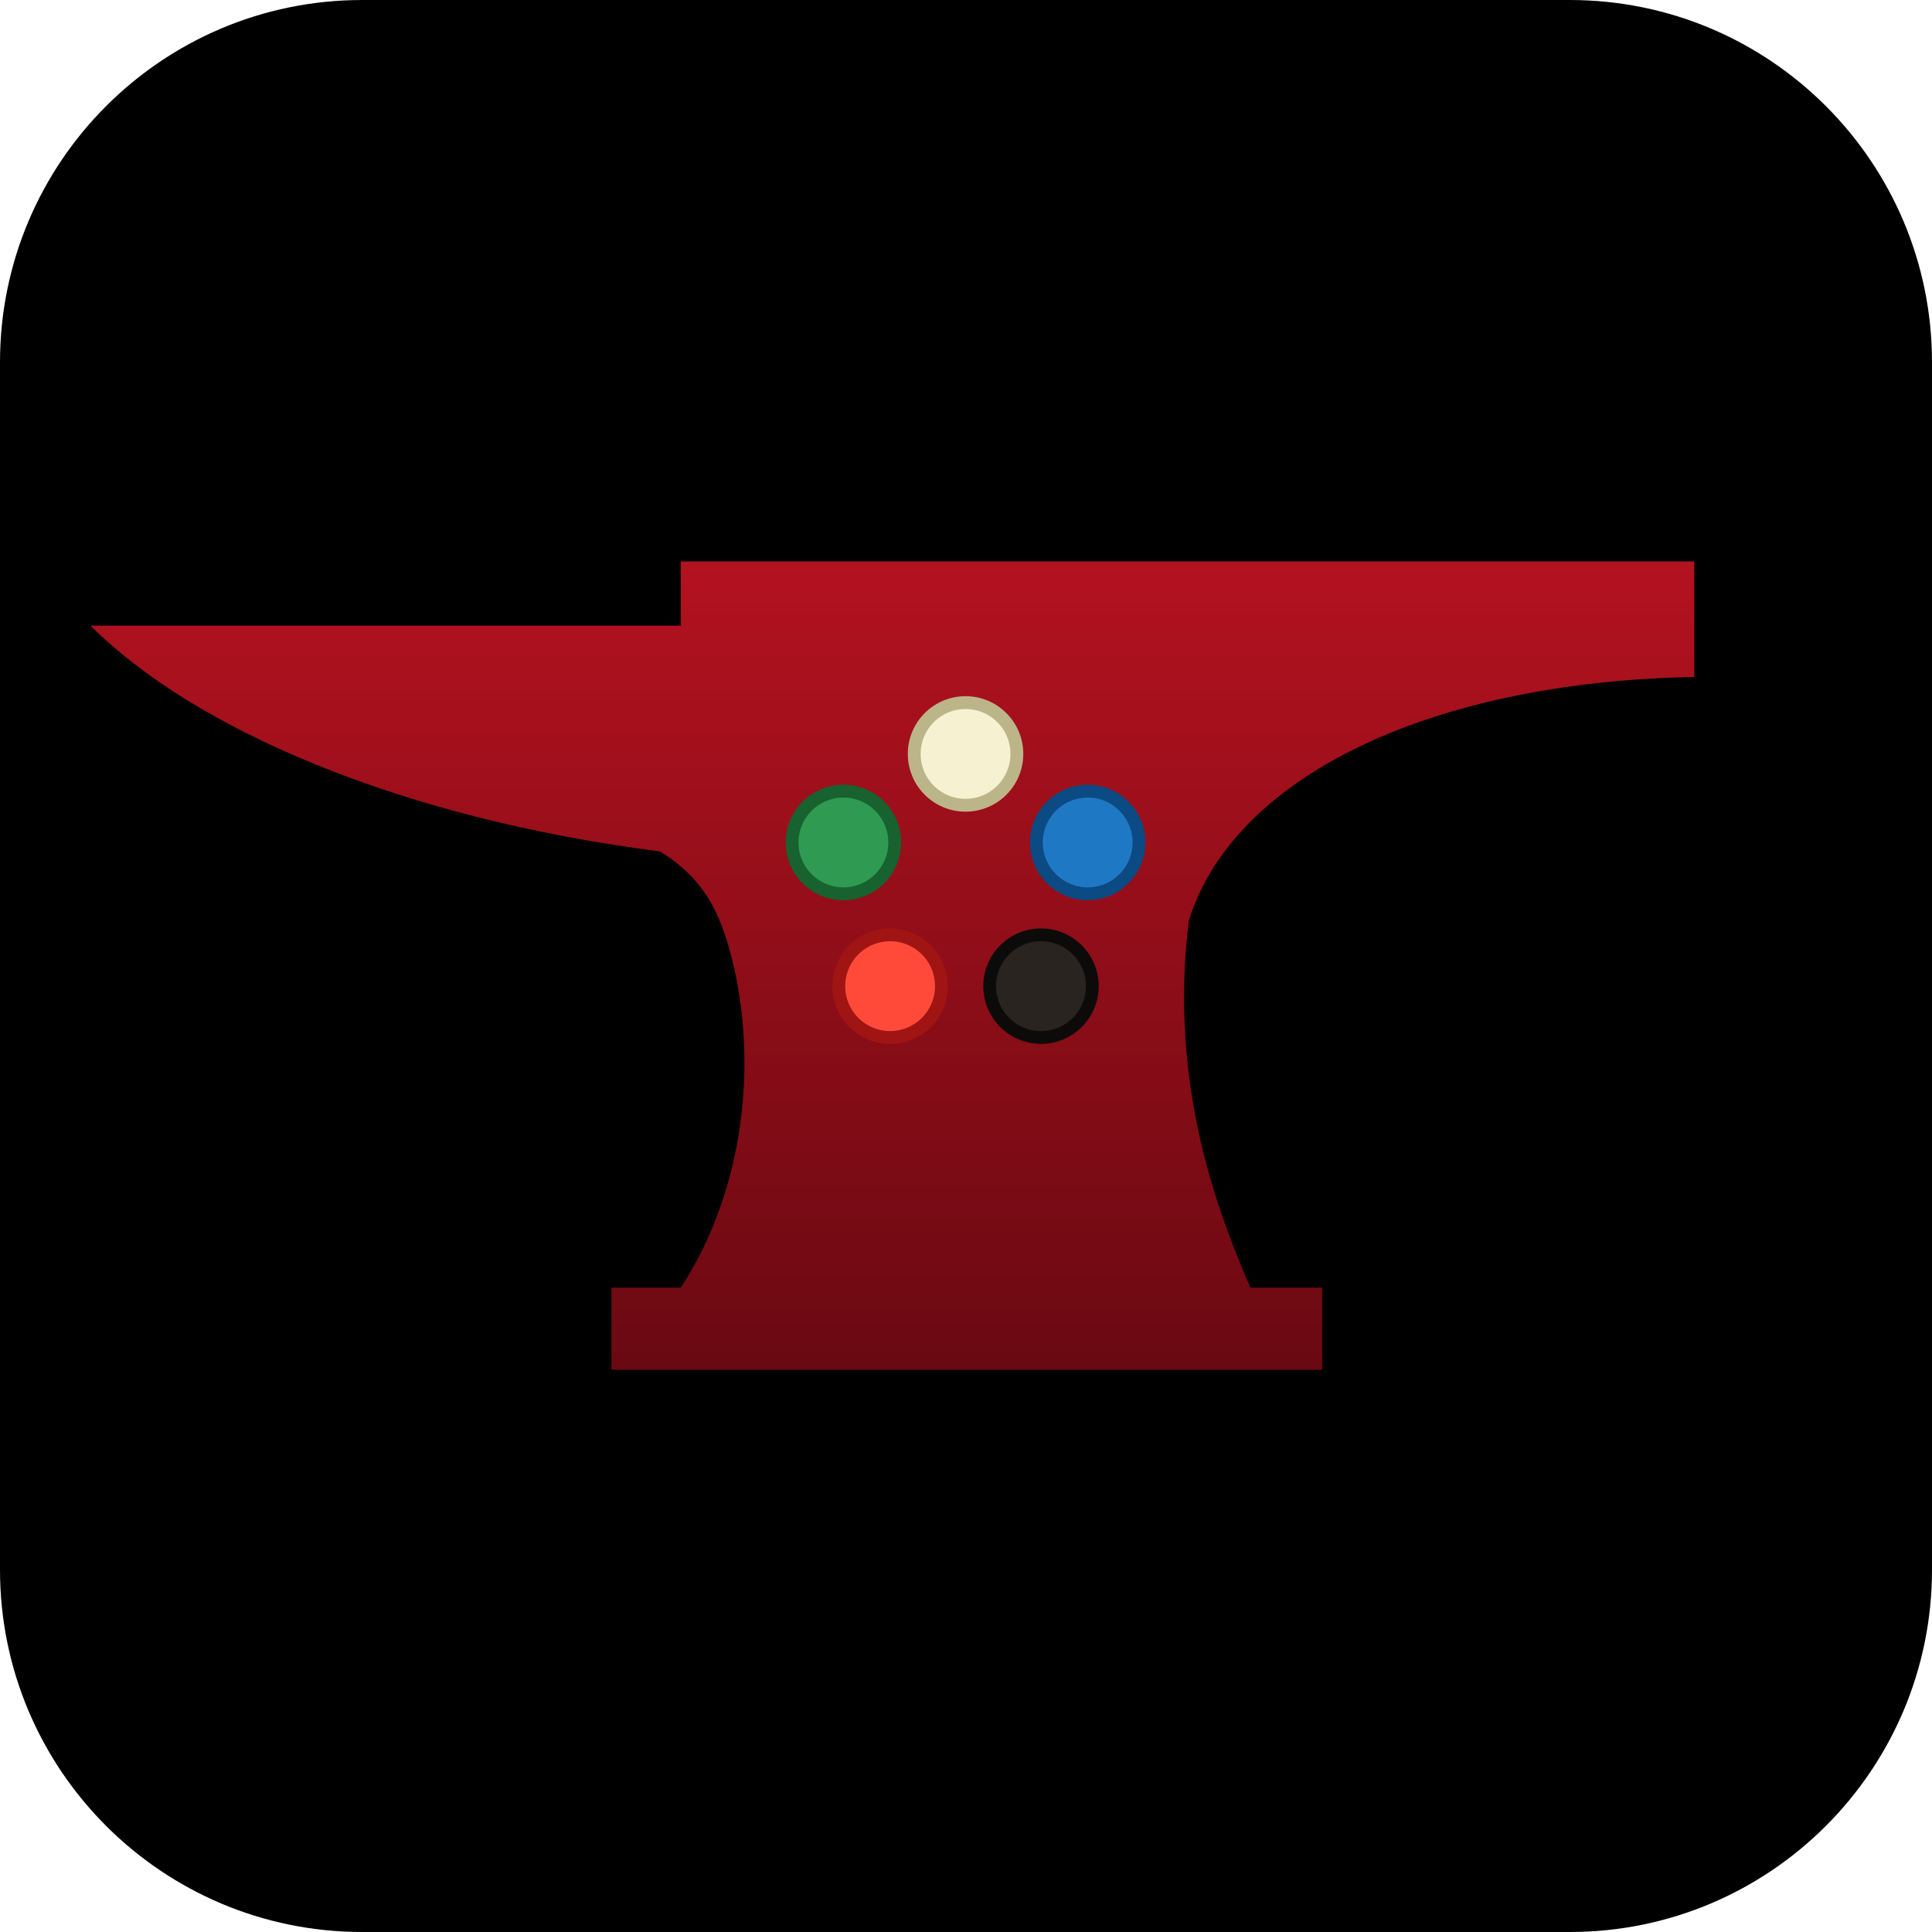
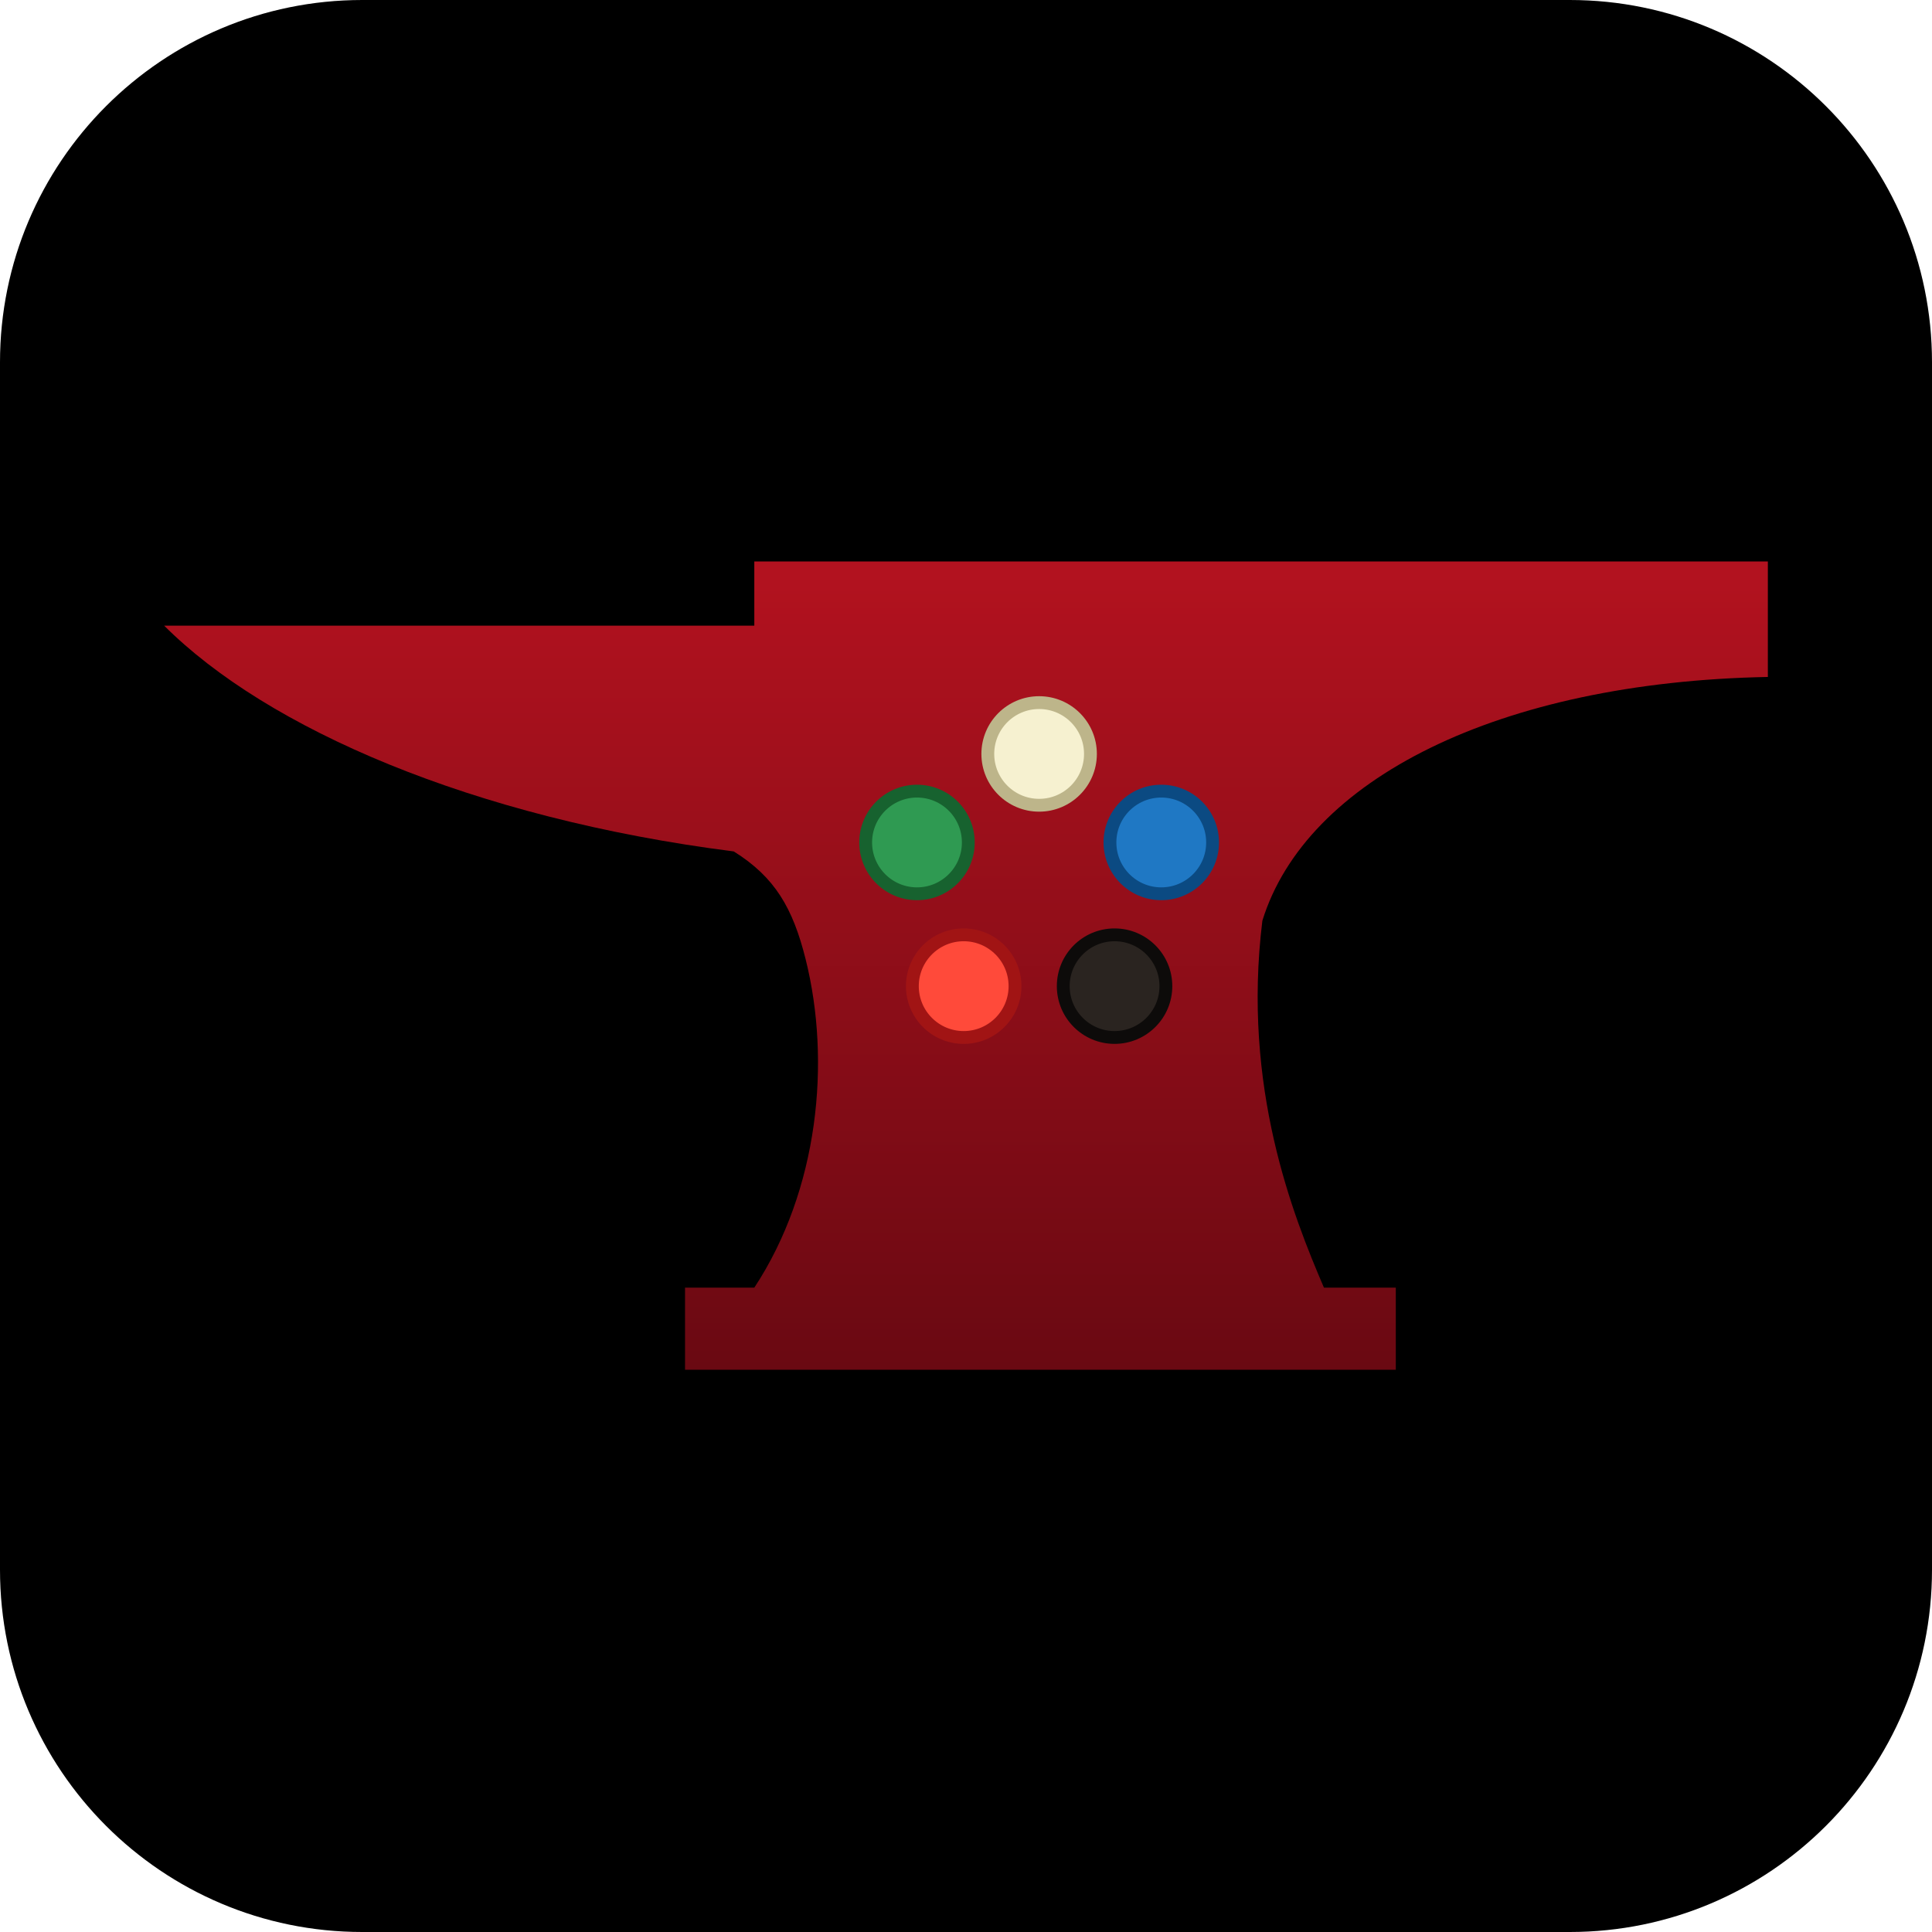
<svg xmlns="http://www.w3.org/2000/svg" viewBox="0 0 512 512">
  <defs>
    <linearGradient id="b" x1="0" y1="0" x2="0" y2="1">
      <stop offset="0" stop-color="#b3121f" />
      <stop offset="1" stop-color="#6a0912" />
    </linearGradient>
  </defs>
  <rect width="512" height="512" rx="96" fill="#000" />
-   <g transform="translate(-44 -487) scale(.68)">
+   <g transform="translate(-24.5 -487) scale(.68)">
    <path d="M100 960H330V935H725V980C620 982 545 1020 528 1075C520 1140 540 1190 552 1218H580V1250H303V1218H330C355 1180 360 1130 350 1090C345 1070 338 1058 322 1048C220 1035 140 1000 100 960Z" fill="url(#b)" />
    <circle cx="441.0" cy="1010.0" r="20" fill="#f6f1d0" stroke="#bdb58a" stroke-width="5" />
    <circle cx="488.6" cy="1044.5" r="20" fill="#1f78c4" stroke="#0b4a82" stroke-width="5" />
    <circle cx="470.4" cy="1100.5" r="20" fill="#2a2420" stroke="#0d0b0a" stroke-width="5" />
    <circle cx="411.6" cy="1100.5" r="20" fill="#ff4a3a" stroke="#a11414" stroke-width="5" />
    <circle cx="393.4" cy="1044.5" r="20" fill="#2f9a52" stroke="#17622f" stroke-width="5" />
  </g>
</svg>
